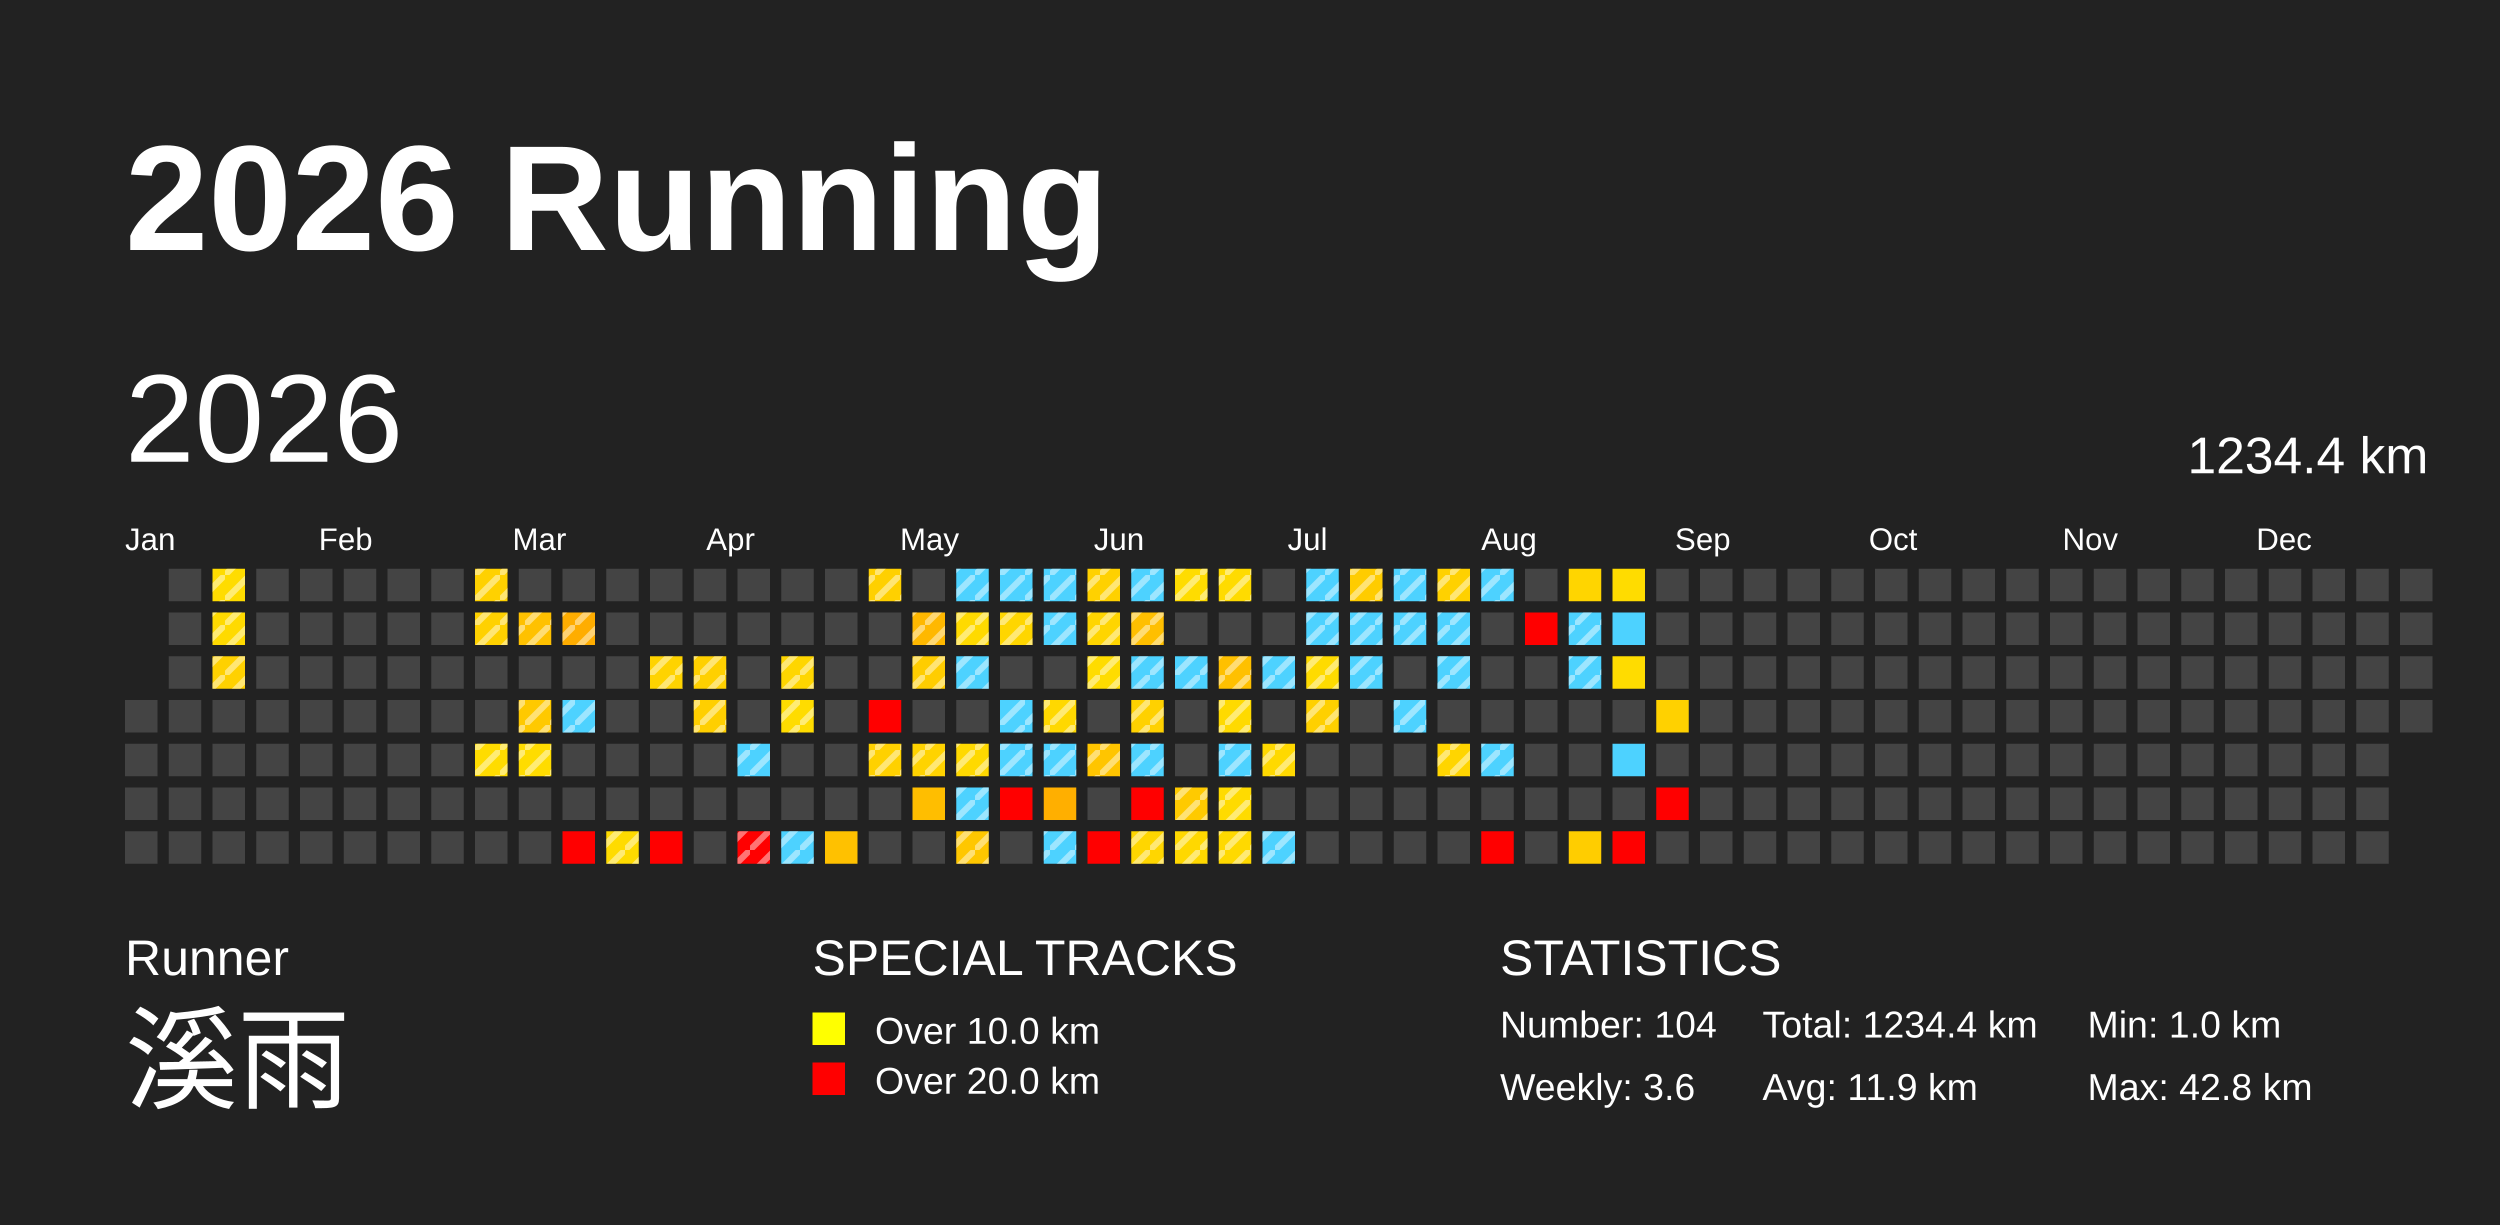
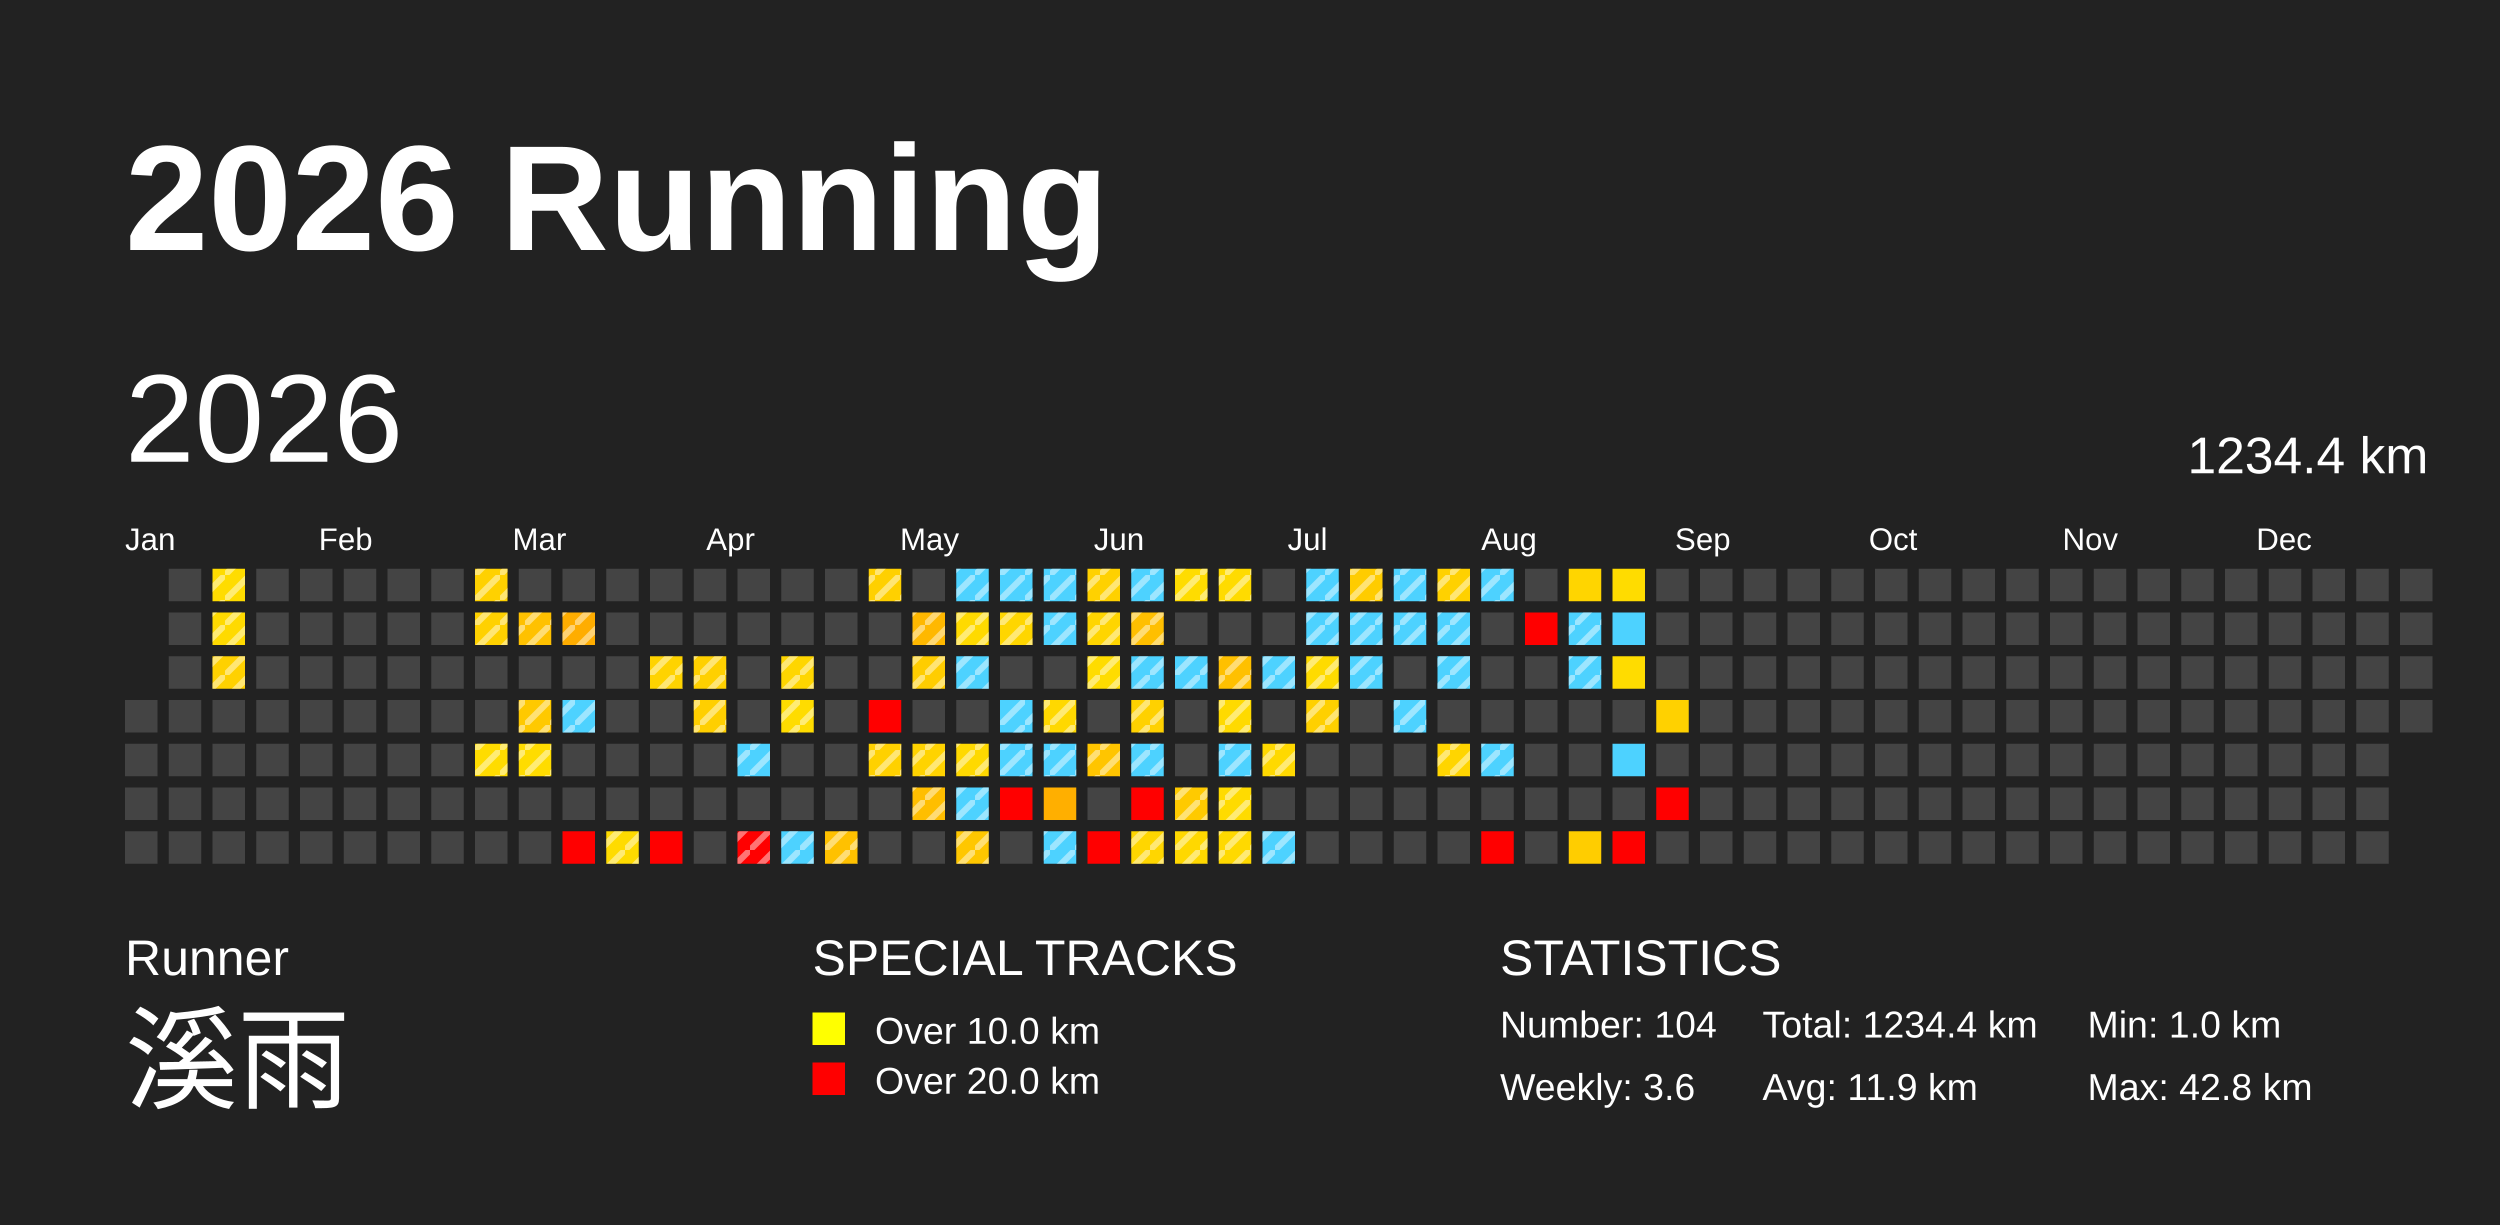
<svg xmlns="http://www.w3.org/2000/svg" baseProfile="full" height="98mm" version="1.1" viewBox="0,0,200,98" width="200mm">
  <defs>
    <pattern height="2" id="indoor-stripe" patternUnits="userSpaceOnUse" width="2">
      <line stroke="white" stroke-opacity="0.45" stroke-width="0.5" x1="0" x2="2" y1="2" y2="0" />
    </pattern>
  </defs>
  <rect fill="#222222" height="98" width="200" x="0" y="0" />
  <text fill="#FFFFFF" style="font-size:12px; font-family:Arial; font-weight:bold;" x="10" y="20">2026 Running</text>
  <text fill="#FFFFFF" style="font-size:4px; font-family:Arial" x="10" y="78">Runner</text>
  <text fill="#FFFFFF" style="font-size:9px; font-family:Arial" x="10" y="88">溪雨</text>
  <text fill="#FFFFFF" style="font-size:4px; font-family:Arial" x="65" y="78">SPECIAL TRACKS</text>
  <rect fill="yellow" height="2.6" width="2.6" x="65" y="81" />
  <text fill="#FFFFFF" style="font-size:3px; font-family:Arial" x="70" y="83.5">Over 10.0 km</text>
  <rect fill="red" height="2.6" width="2.6" x="65" y="85" />
  <text fill="#FFFFFF" style="font-size:3px; font-family:Arial" x="70" y="87.5">Over 20.0 km</text>
  <text fill="#FFFFFF" style="font-size:4px; font-family:Arial" x="120" y="78">STATISTICS</text>
  <text fill="#FFFFFF" style="font-size:3px; font-family:Arial" x="120" y="83">Number: 104</text>
  <text fill="#FFFFFF" style="font-size:3px; font-family:Arial" x="120" y="88">Weekly: 3.6</text>
  <text fill="#FFFFFF" style="font-size:3px; font-family:Arial" x="141" y="83">Total: 1234.4 km</text>
  <text fill="#FFFFFF" style="font-size:3px; font-family:Arial" x="141" y="88">Avg: 11.9 km</text>
  <text fill="#FFFFFF" style="font-size:3px; font-family:Arial" x="167" y="83">Min: 1.0 km</text>
  <text fill="#FFFFFF" style="font-size:3px; font-family:Arial" x="167" y="88">Max: 42.8 km</text>
  <text dominant-baseline="hanging" fill="#FFFFFF" style="font-size:10.0px; font-family:Arial;" x="10" y="30">2026</text>
  <text dominant-baseline="hanging" fill="#FFFFFF" style="font-size:4.125px; font-family:Arial;" x="175" y="35">1234.4 km</text>
  <text fill="#FFFFFF" style="font-size:2.5px; font-family:Arial" x="10.0" y="44">Jan</text>
  <text fill="#FFFFFF" style="font-size:2.5px; font-family:Arial" x="25.5" y="44">Feb</text>
  <text fill="#FFFFFF" style="font-size:2.5px; font-family:Arial" x="41.0" y="44">Mar</text>
  <text fill="#FFFFFF" style="font-size:2.5px; font-family:Arial" x="56.5" y="44">Apr</text>
  <text fill="#FFFFFF" style="font-size:2.5px; font-family:Arial" x="72.0" y="44">May</text>
  <text fill="#FFFFFF" style="font-size:2.5px; font-family:Arial" x="87.5" y="44">Jun</text>
  <text fill="#FFFFFF" style="font-size:2.5px; font-family:Arial" x="103.0" y="44">Jul</text>
  <text fill="#FFFFFF" style="font-size:2.5px; font-family:Arial" x="118.5" y="44">Aug</text>
  <text fill="#FFFFFF" style="font-size:2.5px; font-family:Arial" x="134.0" y="44">Sep</text>
  <text fill="#FFFFFF" style="font-size:2.5px; font-family:Arial" x="149.5" y="44">Oct</text>
  <text fill="#FFFFFF" style="font-size:2.5px; font-family:Arial" x="165.0" y="44">Nov</text>
  <text fill="#FFFFFF" style="font-size:2.5px; font-family:Arial" x="180.5" y="44">Dec</text>
  <rect fill="#444444" height="2.6" width="2.6" x="10.0" y="56.0" />
  <rect fill="#444444" height="2.6" width="2.6" x="10.0" y="59.5" />
  <rect fill="#444444" height="2.6" width="2.6" x="10.0" y="63.0" />
  <rect fill="#444444" height="2.6" width="2.6" x="10.0" y="66.5" />
  <rect fill="#444444" height="2.6" width="2.6" x="13.5" y="45.5" />
  <rect fill="#444444" height="2.6" width="2.6" x="13.5" y="49.0" />
  <rect fill="#444444" height="2.6" width="2.6" x="13.5" y="52.5" />
  <rect fill="#444444" height="2.6" width="2.6" x="13.5" y="56.0" />
  <rect fill="#444444" height="2.6" width="2.6" x="13.5" y="59.5" />
  <rect fill="#444444" height="2.6" width="2.6" x="13.5" y="63.0" />
  <rect fill="#444444" height="2.6" width="2.6" x="13.5" y="66.5" />
  <rect fill="#ffdc00" height="2.6" width="2.6" x="17.0" y="45.5" />
  <rect fill="url(#indoor-stripe)" height="2.6" style="pointer-events: none;" width="2.6" x="17.0" y="45.5" />
  <rect fill="#ffda00" height="2.6" width="2.6" x="17.0" y="49.0" />
  <rect fill="url(#indoor-stripe)" height="2.6" style="pointer-events: none;" width="2.6" x="17.0" y="49.0" />
  <rect fill="#ffd100" height="2.6" width="2.6" x="17.0" y="52.5" />
  <rect fill="url(#indoor-stripe)" height="2.6" style="pointer-events: none;" width="2.6" x="17.0" y="52.5" />
  <rect fill="#444444" height="2.6" width="2.6" x="17.0" y="56.0" />
  <rect fill="#444444" height="2.6" width="2.6" x="17.0" y="59.5" />
  <rect fill="#444444" height="2.6" width="2.6" x="17.0" y="63.0" />
  <rect fill="#444444" height="2.6" width="2.6" x="17.0" y="66.5" />
  <rect fill="#444444" height="2.6" width="2.6" x="20.5" y="45.5" />
  <rect fill="#444444" height="2.6" width="2.6" x="20.5" y="49.0" />
  <rect fill="#444444" height="2.6" width="2.6" x="20.5" y="52.5" />
  <rect fill="#444444" height="2.6" width="2.6" x="20.5" y="56.0" />
  <rect fill="#444444" height="2.6" width="2.6" x="20.5" y="59.5" />
  <rect fill="#444444" height="2.6" width="2.6" x="20.5" y="63.0" />
  <rect fill="#444444" height="2.6" width="2.6" x="20.5" y="66.5" />
  <rect fill="#444444" height="2.6" width="2.6" x="24.0" y="45.5" />
  <rect fill="#444444" height="2.6" width="2.6" x="24.0" y="49.0" />
  <rect fill="#444444" height="2.6" width="2.6" x="24.0" y="52.5" />
  <rect fill="#444444" height="2.6" width="2.6" x="24.0" y="56.0" />
  <rect fill="#444444" height="2.6" width="2.6" x="24.0" y="59.5" />
  <rect fill="#444444" height="2.6" width="2.6" x="24.0" y="63.0" />
  <rect fill="#444444" height="2.6" width="2.6" x="24.0" y="66.5" />
  <rect fill="#444444" height="2.6" width="2.6" x="27.5" y="45.5" />
  <rect fill="#444444" height="2.6" width="2.6" x="27.5" y="49.0" />
  <rect fill="#444444" height="2.6" width="2.6" x="27.5" y="52.5" />
  <rect fill="#444444" height="2.6" width="2.6" x="27.5" y="56.0" />
  <rect fill="#444444" height="2.6" width="2.6" x="27.5" y="59.5" />
  <rect fill="#444444" height="2.6" width="2.6" x="27.5" y="63.0" />
  <rect fill="#444444" height="2.6" width="2.6" x="27.5" y="66.5" />
  <rect fill="#444444" height="2.6" width="2.6" x="31.0" y="45.5" />
  <rect fill="#444444" height="2.6" width="2.6" x="31.0" y="49.0" />
  <rect fill="#444444" height="2.6" width="2.6" x="31.0" y="52.5" />
  <rect fill="#444444" height="2.6" width="2.6" x="31.0" y="56.0" />
  <rect fill="#444444" height="2.6" width="2.6" x="31.0" y="59.5" />
  <rect fill="#444444" height="2.6" width="2.6" x="31.0" y="63.0" />
  <rect fill="#444444" height="2.6" width="2.6" x="31.0" y="66.5" />
  <rect fill="#444444" height="2.6" width="2.6" x="34.5" y="45.5" />
  <rect fill="#444444" height="2.6" width="2.6" x="34.5" y="49.0" />
  <rect fill="#444444" height="2.6" width="2.6" x="34.5" y="52.5" />
  <rect fill="#444444" height="2.6" width="2.6" x="34.5" y="56.0" />
  <rect fill="#444444" height="2.6" width="2.6" x="34.5" y="59.5" />
  <rect fill="#444444" height="2.6" width="2.6" x="34.5" y="63.0" />
  <rect fill="#444444" height="2.6" width="2.6" x="34.5" y="66.5" />
  <rect fill="#ffd100" height="2.6" width="2.6" x="38.0" y="45.5" />
  <rect fill="url(#indoor-stripe)" height="2.6" style="pointer-events: none;" width="2.6" x="38.0" y="45.5" />
  <rect fill="#ffd100" height="2.6" width="2.6" x="38.0" y="49.0" />
  <rect fill="url(#indoor-stripe)" height="2.6" style="pointer-events: none;" width="2.6" x="38.0" y="49.0" />
  <rect fill="#444444" height="2.6" width="2.6" x="38.0" y="52.5" />
  <rect fill="#444444" height="2.6" width="2.6" x="38.0" y="56.0" />
  <rect fill="#ffdc00" height="2.6" width="2.6" x="38.0" y="59.5" />
  <rect fill="url(#indoor-stripe)" height="2.6" style="pointer-events: none;" width="2.6" x="38.0" y="59.5" />
  <rect fill="#444444" height="2.6" width="2.6" x="38.0" y="63.0" />
  <rect fill="#444444" height="2.6" width="2.6" x="38.0" y="66.5" />
  <rect fill="#444444" height="2.6" width="2.6" x="41.5" y="45.5" />
  <rect fill="#ffc100" height="2.6" width="2.6" x="41.5" y="49.0" />
  <rect fill="url(#indoor-stripe)" height="2.6" style="pointer-events: none;" width="2.6" x="41.5" y="49.0" />
  <rect fill="#444444" height="2.6" width="2.6" x="41.5" y="52.5" />
  <rect fill="#ffc900" height="2.6" width="2.6" x="41.5" y="56.0" />
  <rect fill="url(#indoor-stripe)" height="2.6" style="pointer-events: none;" width="2.6" x="41.5" y="56.0" />
  <rect fill="#ffdc00" height="2.6" width="2.6" x="41.5" y="59.5" />
  <rect fill="url(#indoor-stripe)" height="2.6" style="pointer-events: none;" width="2.6" x="41.5" y="59.5" />
  <rect fill="#444444" height="2.6" width="2.6" x="41.5" y="63.0" />
  <rect fill="#444444" height="2.6" width="2.6" x="41.5" y="66.5" />
  <rect fill="#444444" height="2.6" width="2.6" x="45.0" y="45.5" />
  <rect fill="#ffad00" height="2.6" width="2.6" x="45.0" y="49.0" />
  <rect fill="url(#indoor-stripe)" height="2.6" style="pointer-events: none;" width="2.6" x="45.0" y="49.0" />
  <rect fill="#444444" height="2.6" width="2.6" x="45.0" y="52.5" />
  <rect fill="#4dd2ff" height="2.6" width="2.6" x="45.0" y="56.0" />
  <rect fill="url(#indoor-stripe)" height="2.6" style="pointer-events: none;" width="2.6" x="45.0" y="56.0" />
  <rect fill="#444444" height="2.6" width="2.6" x="45.0" y="59.5" />
  <rect fill="#444444" height="2.6" width="2.6" x="45.0" y="63.0" />
  <rect fill="red" height="2.6" width="2.6" x="45.0" y="66.5" />
  <rect fill="#444444" height="2.6" width="2.6" x="48.5" y="45.5" />
  <rect fill="#444444" height="2.6" width="2.6" x="48.5" y="49.0" />
  <rect fill="#444444" height="2.6" width="2.6" x="48.5" y="52.5" />
  <rect fill="#444444" height="2.6" width="2.6" x="48.5" y="56.0" />
  <rect fill="#444444" height="2.6" width="2.6" x="48.5" y="59.5" />
  <rect fill="#444444" height="2.6" width="2.6" x="48.5" y="63.0" />
  <rect fill="#ffdb00" height="2.6" width="2.6" x="48.5" y="66.5" />
  <rect fill="url(#indoor-stripe)" height="2.6" style="pointer-events: none;" width="2.6" x="48.5" y="66.5" />
  <rect fill="#444444" height="2.6" width="2.6" x="52.0" y="45.5" />
  <rect fill="#444444" height="2.6" width="2.6" x="52.0" y="49.0" />
  <rect fill="#ffd300" height="2.6" width="2.6" x="52.0" y="52.5" />
  <rect fill="url(#indoor-stripe)" height="2.6" style="pointer-events: none;" width="2.6" x="52.0" y="52.5" />
  <rect fill="#444444" height="2.6" width="2.6" x="52.0" y="56.0" />
  <rect fill="#444444" height="2.6" width="2.6" x="52.0" y="59.5" />
  <rect fill="#444444" height="2.6" width="2.6" x="52.0" y="63.0" />
  <rect fill="red" height="2.6" width="2.6" x="52.0" y="66.5" />
  <rect fill="#444444" height="2.6" width="2.6" x="55.5" y="45.5" />
  <rect fill="#444444" height="2.6" width="2.6" x="55.5" y="49.0" />
  <rect fill="#ffd000" height="2.6" width="2.6" x="55.5" y="52.5" />
  <rect fill="url(#indoor-stripe)" height="2.6" style="pointer-events: none;" width="2.6" x="55.5" y="52.5" />
  <rect fill="#ffcf00" height="2.6" width="2.6" x="55.5" y="56.0" />
  <rect fill="url(#indoor-stripe)" height="2.6" style="pointer-events: none;" width="2.6" x="55.5" y="56.0" />
  <rect fill="#444444" height="2.6" width="2.6" x="55.5" y="59.5" />
  <rect fill="#444444" height="2.6" width="2.6" x="55.5" y="63.0" />
  <rect fill="#444444" height="2.6" width="2.6" x="55.5" y="66.5" />
  <rect fill="#444444" height="2.6" width="2.6" x="59.0" y="45.5" />
  <rect fill="#444444" height="2.6" width="2.6" x="59.0" y="49.0" />
  <rect fill="#444444" height="2.6" width="2.6" x="59.0" y="52.5" />
  <rect fill="#444444" height="2.6" width="2.6" x="59.0" y="56.0" />
  <rect fill="#4dd2ff" height="2.6" width="2.6" x="59.0" y="59.5" />
  <rect fill="url(#indoor-stripe)" height="2.6" style="pointer-events: none;" width="2.6" x="59.0" y="59.5" />
  <rect fill="#444444" height="2.6" width="2.6" x="59.0" y="63.0" />
  <rect fill="red" height="2.6" width="2.6" x="59.0" y="66.5" />
  <rect fill="url(#indoor-stripe)" height="2.6" style="pointer-events: none;" width="2.6" x="59.0" y="66.5" />
  <rect fill="#444444" height="2.6" width="2.6" x="62.5" y="45.5" />
  <rect fill="#444444" height="2.6" width="2.6" x="62.5" y="49.0" />
  <rect fill="#ffd600" height="2.6" width="2.6" x="62.5" y="52.5" />
  <rect fill="url(#indoor-stripe)" height="2.6" style="pointer-events: none;" width="2.6" x="62.5" y="52.5" />
  <rect fill="#ffdc00" height="2.6" width="2.6" x="62.5" y="56.0" />
  <rect fill="url(#indoor-stripe)" height="2.6" style="pointer-events: none;" width="2.6" x="62.5" y="56.0" />
  <rect fill="#444444" height="2.6" width="2.6" x="62.5" y="59.5" />
  <rect fill="#444444" height="2.6" width="2.6" x="62.5" y="63.0" />
  <rect fill="#4dd2ff" height="2.6" width="2.6" x="62.5" y="66.5" />
  <rect fill="url(#indoor-stripe)" height="2.6" style="pointer-events: none;" width="2.6" x="62.5" y="66.5" />
  <rect fill="#444444" height="2.6" width="2.6" x="66.0" y="45.5" />
  <rect fill="#444444" height="2.6" width="2.6" x="66.0" y="49.0" />
  <rect fill="#444444" height="2.6" width="2.6" x="66.0" y="52.5" />
  <rect fill="#444444" height="2.6" width="2.6" x="66.0" y="56.0" />
  <rect fill="#444444" height="2.6" width="2.6" x="66.0" y="59.5" />
  <rect fill="#444444" height="2.6" width="2.6" x="66.0" y="63.0" />
  <rect fill="#ffc100" height="2.6" width="2.6" x="66.0" y="66.5" />
+   <rect fill="url(#indoor-stripe)" height="2.6" style="pointer-events: none;" width="2.6" x="66.0" y="66.5" />
  <rect fill="#ffd000" height="2.6" width="2.6" x="69.5" y="45.5" />
  <rect fill="url(#indoor-stripe)" height="2.6" style="pointer-events: none;" width="2.6" x="69.5" y="45.5" />
  <rect fill="#444444" height="2.6" width="2.6" x="69.5" y="49.0" />
  <rect fill="#444444" height="2.6" width="2.6" x="69.5" y="52.5" />
  <rect fill="red" height="2.6" width="2.6" x="69.5" y="56.0" />
  <rect fill="#ffd100" height="2.6" width="2.6" x="69.5" y="59.5" />
  <rect fill="url(#indoor-stripe)" height="2.6" style="pointer-events: none;" width="2.6" x="69.5" y="59.5" />
  <rect fill="#444444" height="2.6" width="2.6" x="69.5" y="63.0" />
  <rect fill="#444444" height="2.6" width="2.6" x="69.5" y="66.5" />
  <rect fill="#444444" height="2.6" width="2.6" x="73.0" y="45.5" />
  <rect fill="#ffb800" height="2.6" width="2.6" x="73.0" y="49.0" />
  <rect fill="url(#indoor-stripe)" height="2.6" style="pointer-events: none;" width="2.6" x="73.0" y="49.0" />
  <rect fill="#ffcd00" height="2.6" width="2.6" x="73.0" y="52.5" />
  <rect fill="url(#indoor-stripe)" height="2.6" style="pointer-events: none;" width="2.6" x="73.0" y="52.5" />
  <rect fill="#444444" height="2.6" width="2.6" x="73.0" y="56.0" />
  <rect fill="#ffd300" height="2.6" width="2.6" x="73.0" y="59.5" />
  <rect fill="url(#indoor-stripe)" height="2.6" style="pointer-events: none;" width="2.6" x="73.0" y="59.5" />
  <rect fill="#ffbe00" height="2.6" width="2.6" x="73.0" y="63.0" />
+   <rect fill="url(#indoor-stripe)" height="2.6" style="pointer-events: none;" width="2.6" x="73.0" y="63.0" />
  <rect fill="#444444" height="2.6" width="2.6" x="73.0" y="66.5" />
  <rect fill="#4dd2ff" height="2.6" width="2.6" x="76.5" y="45.5" />
  <rect fill="url(#indoor-stripe)" height="2.6" style="pointer-events: none;" width="2.6" x="76.5" y="45.5" />
  <rect fill="#ffda00" height="2.6" width="2.6" x="76.5" y="49.0" />
  <rect fill="url(#indoor-stripe)" height="2.6" style="pointer-events: none;" width="2.6" x="76.5" y="49.0" />
  <rect fill="#4dd2ff" height="2.6" width="2.6" x="76.5" y="52.5" />
  <rect fill="url(#indoor-stripe)" height="2.6" style="pointer-events: none;" width="2.6" x="76.5" y="52.5" />
  <rect fill="#444444" height="2.6" width="2.6" x="76.5" y="56.0" />
  <rect fill="#ffd900" height="2.6" width="2.6" x="76.5" y="59.5" />
  <rect fill="url(#indoor-stripe)" height="2.6" style="pointer-events: none;" width="2.6" x="76.5" y="59.5" />
  <rect fill="#4dd2ff" height="2.6" width="2.6" x="76.5" y="63.0" />
  <rect fill="url(#indoor-stripe)" height="2.6" style="pointer-events: none;" width="2.6" x="76.5" y="63.0" />
  <rect fill="#ffc700" height="2.6" width="2.6" x="76.5" y="66.5" />
  <rect fill="url(#indoor-stripe)" height="2.6" style="pointer-events: none;" width="2.6" x="76.5" y="66.5" />
  <rect fill="#4dd2ff" height="2.6" width="2.6" x="80.0" y="45.5" />
  <rect fill="url(#indoor-stripe)" height="2.6" style="pointer-events: none;" width="2.6" x="80.0" y="45.5" />
  <rect fill="#ffd600" height="2.6" width="2.6" x="80.0" y="49.0" />
  <rect fill="url(#indoor-stripe)" height="2.6" style="pointer-events: none;" width="2.6" x="80.0" y="49.0" />
  <rect fill="#444444" height="2.6" width="2.6" x="80.0" y="52.5" />
  <rect fill="#4dd2ff" height="2.6" width="2.6" x="80.0" y="56.0" />
  <rect fill="url(#indoor-stripe)" height="2.6" style="pointer-events: none;" width="2.6" x="80.0" y="56.0" />
  <rect fill="#4dd2ff" height="2.6" width="2.6" x="80.0" y="59.5" />
  <rect fill="url(#indoor-stripe)" height="2.6" style="pointer-events: none;" width="2.6" x="80.0" y="59.5" />
  <rect fill="red" height="2.6" width="2.6" x="80.0" y="63.0" />
  <rect fill="#444444" height="2.6" width="2.6" x="80.0" y="66.5" />
  <rect fill="#4dd2ff" height="2.6" width="2.6" x="83.5" y="45.5" />
  <rect fill="url(#indoor-stripe)" height="2.6" style="pointer-events: none;" width="2.6" x="83.5" y="45.5" />
  <rect fill="#4dd2ff" height="2.6" width="2.6" x="83.5" y="49.0" />
  <rect fill="url(#indoor-stripe)" height="2.6" style="pointer-events: none;" width="2.6" x="83.5" y="49.0" />
  <rect fill="#444444" height="2.6" width="2.6" x="83.5" y="52.5" />
  <rect fill="#ffd800" height="2.6" width="2.6" x="83.5" y="56.0" />
  <rect fill="url(#indoor-stripe)" height="2.6" style="pointer-events: none;" width="2.6" x="83.5" y="56.0" />
  <rect fill="#4dd2ff" height="2.6" width="2.6" x="83.5" y="59.5" />
  <rect fill="url(#indoor-stripe)" height="2.6" style="pointer-events: none;" width="2.6" x="83.5" y="59.5" />
  <rect fill="#ffaf00" height="2.6" width="2.6" x="83.5" y="63.0" />
  <rect fill="#4dd2ff" height="2.6" width="2.6" x="83.5" y="66.5" />
  <rect fill="url(#indoor-stripe)" height="2.6" style="pointer-events: none;" width="2.6" x="83.5" y="66.5" />
  <rect fill="#ffd100" height="2.6" width="2.6" x="87.0" y="45.5" />
  <rect fill="url(#indoor-stripe)" height="2.6" style="pointer-events: none;" width="2.6" x="87.0" y="45.5" />
  <rect fill="#ffd500" height="2.6" width="2.6" x="87.0" y="49.0" />
  <rect fill="url(#indoor-stripe)" height="2.6" style="pointer-events: none;" width="2.6" x="87.0" y="49.0" />
  <rect fill="#ffdc00" height="2.6" width="2.6" x="87.0" y="52.5" />
  <rect fill="url(#indoor-stripe)" height="2.6" style="pointer-events: none;" width="2.6" x="87.0" y="52.5" />
  <rect fill="#444444" height="2.6" width="2.6" x="87.0" y="56.0" />
  <rect fill="#ffc500" height="2.6" width="2.6" x="87.0" y="59.5" />
  <rect fill="url(#indoor-stripe)" height="2.6" style="pointer-events: none;" width="2.6" x="87.0" y="59.5" />
  <rect fill="#444444" height="2.6" width="2.6" x="87.0" y="63.0" />
  <rect fill="red" height="2.6" width="2.6" x="87.0" y="66.5" />
  <rect fill="#4dd2ff" height="2.6" width="2.6" x="90.5" y="45.5" />
  <rect fill="url(#indoor-stripe)" height="2.6" style="pointer-events: none;" width="2.6" x="90.5" y="45.5" />
  <rect fill="#ffbf00" height="2.6" width="2.6" x="90.5" y="49.0" />
  <rect fill="url(#indoor-stripe)" height="2.6" style="pointer-events: none;" width="2.6" x="90.5" y="49.0" />
  <rect fill="#4dd2ff" height="2.6" width="2.6" x="90.5" y="52.5" />
  <rect fill="url(#indoor-stripe)" height="2.6" style="pointer-events: none;" width="2.6" x="90.5" y="52.5" />
  <rect fill="#ffd100" height="2.6" width="2.6" x="90.5" y="56.0" />
  <rect fill="url(#indoor-stripe)" height="2.6" style="pointer-events: none;" width="2.6" x="90.5" y="56.0" />
  <rect fill="#4dd2ff" height="2.6" width="2.6" x="90.5" y="59.5" />
  <rect fill="url(#indoor-stripe)" height="2.6" style="pointer-events: none;" width="2.6" x="90.5" y="59.5" />
  <rect fill="red" height="2.6" width="2.6" x="90.5" y="63.0" />
  <rect fill="#ffd600" height="2.6" width="2.6" x="90.5" y="66.5" />
  <rect fill="url(#indoor-stripe)" height="2.6" style="pointer-events: none;" width="2.6" x="90.5" y="66.5" />
  <rect fill="#ffdc00" height="2.6" width="2.6" x="94.0" y="45.5" />
  <rect fill="url(#indoor-stripe)" height="2.6" style="pointer-events: none;" width="2.6" x="94.0" y="45.5" />
  <rect fill="#444444" height="2.6" width="2.6" x="94.0" y="49.0" />
  <rect fill="#4dd2ff" height="2.6" width="2.6" x="94.0" y="52.5" />
  <rect fill="url(#indoor-stripe)" height="2.6" style="pointer-events: none;" width="2.6" x="94.0" y="52.5" />
  <rect fill="#444444" height="2.6" width="2.6" x="94.0" y="56.0" />
  <rect fill="#444444" height="2.6" width="2.6" x="94.0" y="59.5" />
  <rect fill="#ffca00" height="2.6" width="2.6" x="94.0" y="63.0" />
  <rect fill="url(#indoor-stripe)" height="2.6" style="pointer-events: none;" width="2.6" x="94.0" y="63.0" />
  <rect fill="#ffd800" height="2.6" width="2.6" x="94.0" y="66.5" />
  <rect fill="url(#indoor-stripe)" height="2.6" style="pointer-events: none;" width="2.6" x="94.0" y="66.5" />
  <rect fill="#ffdb00" height="2.6" width="2.6" x="97.5" y="45.5" />
  <rect fill="url(#indoor-stripe)" height="2.6" style="pointer-events: none;" width="2.6" x="97.5" y="45.5" />
  <rect fill="#444444" height="2.6" width="2.6" x="97.5" y="49.0" />
  <rect fill="#ffc000" height="2.6" width="2.6" x="97.5" y="52.5" />
  <rect fill="url(#indoor-stripe)" height="2.6" style="pointer-events: none;" width="2.6" x="97.5" y="52.5" />
  <rect fill="#ffda00" height="2.6" width="2.6" x="97.5" y="56.0" />
  <rect fill="url(#indoor-stripe)" height="2.6" style="pointer-events: none;" width="2.6" x="97.5" y="56.0" />
  <rect fill="#4dd2ff" height="2.6" width="2.6" x="97.5" y="59.5" />
  <rect fill="url(#indoor-stripe)" height="2.6" style="pointer-events: none;" width="2.6" x="97.5" y="59.5" />
  <rect fill="#ffdb00" height="2.6" width="2.6" x="97.5" y="63.0" />
  <rect fill="url(#indoor-stripe)" height="2.6" style="pointer-events: none;" width="2.6" x="97.5" y="63.0" />
  <rect fill="#ffd900" height="2.6" width="2.6" x="97.5" y="66.5" />
  <rect fill="url(#indoor-stripe)" height="2.6" style="pointer-events: none;" width="2.6" x="97.5" y="66.5" />
  <rect fill="#444444" height="2.6" width="2.6" x="101.0" y="45.5" />
  <rect fill="#444444" height="2.6" width="2.6" x="101.0" y="49.0" />
  <rect fill="#4dd2ff" height="2.6" width="2.6" x="101.0" y="52.5" />
  <rect fill="url(#indoor-stripe)" height="2.6" style="pointer-events: none;" width="2.6" x="101.0" y="52.5" />
  <rect fill="#444444" height="2.6" width="2.6" x="101.0" y="56.0" />
  <rect fill="#ffd900" height="2.6" width="2.6" x="101.0" y="59.5" />
  <rect fill="url(#indoor-stripe)" height="2.6" style="pointer-events: none;" width="2.6" x="101.0" y="59.5" />
  <rect fill="#444444" height="2.6" width="2.6" x="101.0" y="63.0" />
  <rect fill="#4dd2ff" height="2.6" width="2.6" x="101.0" y="66.5" />
  <rect fill="url(#indoor-stripe)" height="2.6" style="pointer-events: none;" width="2.6" x="101.0" y="66.5" />
  <rect fill="#4dd2ff" height="2.6" width="2.6" x="104.5" y="45.5" />
  <rect fill="url(#indoor-stripe)" height="2.6" style="pointer-events: none;" width="2.6" x="104.5" y="45.5" />
  <rect fill="#4dd2ff" height="2.6" width="2.6" x="104.5" y="49.0" />
  <rect fill="url(#indoor-stripe)" height="2.6" style="pointer-events: none;" width="2.6" x="104.5" y="49.0" />
  <rect fill="#ffdb00" height="2.6" width="2.6" x="104.5" y="52.5" />
  <rect fill="url(#indoor-stripe)" height="2.6" style="pointer-events: none;" width="2.6" x="104.5" y="52.5" />
  <rect fill="#ffd000" height="2.6" width="2.6" x="104.5" y="56.0" />
  <rect fill="url(#indoor-stripe)" height="2.6" style="pointer-events: none;" width="2.6" x="104.5" y="56.0" />
  <rect fill="#444444" height="2.6" width="2.6" x="104.5" y="59.5" />
  <rect fill="#444444" height="2.6" width="2.6" x="104.5" y="63.0" />
  <rect fill="#444444" height="2.6" width="2.6" x="104.5" y="66.5" />
  <rect fill="#ffcc00" height="2.6" width="2.6" x="108.0" y="45.5" />
  <rect fill="url(#indoor-stripe)" height="2.6" style="pointer-events: none;" width="2.6" x="108.0" y="45.5" />
  <rect fill="#4dd2ff" height="2.6" width="2.6" x="108.0" y="49.0" />
  <rect fill="url(#indoor-stripe)" height="2.6" style="pointer-events: none;" width="2.6" x="108.0" y="49.0" />
  <rect fill="#4dd2ff" height="2.6" width="2.6" x="108.0" y="52.5" />
  <rect fill="url(#indoor-stripe)" height="2.6" style="pointer-events: none;" width="2.6" x="108.0" y="52.5" />
  <rect fill="#444444" height="2.6" width="2.6" x="108.0" y="56.0" />
  <rect fill="#444444" height="2.6" width="2.6" x="108.0" y="59.5" />
  <rect fill="#444444" height="2.6" width="2.6" x="108.0" y="63.0" />
  <rect fill="#444444" height="2.6" width="2.6" x="108.0" y="66.5" />
  <rect fill="#4dd2ff" height="2.6" width="2.6" x="111.5" y="45.5" />
  <rect fill="url(#indoor-stripe)" height="2.6" style="pointer-events: none;" width="2.6" x="111.5" y="45.5" />
  <rect fill="#4dd2ff" height="2.6" width="2.6" x="111.5" y="49.0" />
  <rect fill="url(#indoor-stripe)" height="2.6" style="pointer-events: none;" width="2.6" x="111.5" y="49.0" />
  <rect fill="#444444" height="2.6" width="2.6" x="111.5" y="52.5" />
  <rect fill="#4dd2ff" height="2.6" width="2.6" x="111.5" y="56.0" />
  <rect fill="url(#indoor-stripe)" height="2.6" style="pointer-events: none;" width="2.6" x="111.5" y="56.0" />
  <rect fill="#444444" height="2.6" width="2.6" x="111.5" y="59.5" />
  <rect fill="#444444" height="2.6" width="2.6" x="111.5" y="63.0" />
  <rect fill="#444444" height="2.6" width="2.6" x="111.5" y="66.5" />
  <rect fill="#ffd100" height="2.6" width="2.6" x="115.0" y="45.5" />
  <rect fill="url(#indoor-stripe)" height="2.6" style="pointer-events: none;" width="2.6" x="115.0" y="45.5" />
  <rect fill="#4dd2ff" height="2.6" width="2.6" x="115.0" y="49.0" />
  <rect fill="url(#indoor-stripe)" height="2.6" style="pointer-events: none;" width="2.6" x="115.0" y="49.0" />
  <rect fill="#4dd2ff" height="2.6" width="2.6" x="115.0" y="52.5" />
  <rect fill="url(#indoor-stripe)" height="2.6" style="pointer-events: none;" width="2.6" x="115.0" y="52.5" />
  <rect fill="#444444" height="2.6" width="2.6" x="115.0" y="56.0" />
  <rect fill="#ffd500" height="2.6" width="2.6" x="115.0" y="59.5" />
  <rect fill="url(#indoor-stripe)" height="2.6" style="pointer-events: none;" width="2.6" x="115.0" y="59.5" />
  <rect fill="#444444" height="2.6" width="2.6" x="115.0" y="63.0" />
  <rect fill="#444444" height="2.6" width="2.6" x="115.0" y="66.5" />
  <rect fill="#4dd2ff" height="2.6" width="2.6" x="118.5" y="45.5" />
  <rect fill="url(#indoor-stripe)" height="2.6" style="pointer-events: none;" width="2.6" x="118.5" y="45.5" />
  <rect fill="#444444" height="2.6" width="2.6" x="118.5" y="49.0" />
  <rect fill="#444444" height="2.6" width="2.6" x="118.5" y="52.5" />
  <rect fill="#444444" height="2.6" width="2.6" x="118.5" y="56.0" />
  <rect fill="#4dd2ff" height="2.6" width="2.6" x="118.5" y="59.5" />
  <rect fill="url(#indoor-stripe)" height="2.6" style="pointer-events: none;" width="2.6" x="118.5" y="59.5" />
  <rect fill="#444444" height="2.6" width="2.6" x="118.5" y="63.0" />
  <rect fill="red" height="2.6" width="2.6" x="118.5" y="66.5" />
  <rect fill="#444444" height="2.6" width="2.6" x="122.0" y="45.5" />
  <rect fill="red" height="2.6" width="2.6" x="122.0" y="49.0" />
  <rect fill="#444444" height="2.6" width="2.6" x="122.0" y="52.5" />
  <rect fill="#444444" height="2.6" width="2.6" x="122.0" y="56.0" />
  <rect fill="#444444" height="2.6" width="2.6" x="122.0" y="59.5" />
  <rect fill="#444444" height="2.6" width="2.6" x="122.0" y="63.0" />
  <rect fill="#444444" height="2.6" width="2.6" x="122.0" y="66.5" />
  <rect fill="#ffd500" height="2.6" width="2.6" x="125.5" y="45.5" />
  <rect fill="#4dd2ff" height="2.6" width="2.6" x="125.5" y="49.0" />
  <rect fill="url(#indoor-stripe)" height="2.6" style="pointer-events: none;" width="2.6" x="125.5" y="49.0" />
  <rect fill="#4dd2ff" height="2.6" width="2.6" x="125.5" y="52.5" />
  <rect fill="url(#indoor-stripe)" height="2.6" style="pointer-events: none;" width="2.6" x="125.5" y="52.5" />
  <rect fill="#444444" height="2.6" width="2.6" x="125.5" y="56.0" />
  <rect fill="#444444" height="2.6" width="2.6" x="125.5" y="59.5" />
  <rect fill="#444444" height="2.6" width="2.6" x="125.5" y="63.0" />
  <rect fill="#ffcd00" height="2.6" width="2.6" x="125.5" y="66.5" />
  <rect fill="#ffdc00" height="2.6" width="2.6" x="129.0" y="45.5" />
  <rect fill="#4dd2ff" height="2.6" width="2.6" x="129.0" y="49.0" />
  <rect fill="#ffdc00" height="2.6" width="2.6" x="129.0" y="52.5" />
  <rect fill="#444444" height="2.6" width="2.6" x="129.0" y="56.0" />
  <rect fill="#4dd2ff" height="2.6" width="2.6" x="129.0" y="59.5" />
  <rect fill="#444444" height="2.6" width="2.6" x="129.0" y="63.0" />
  <rect fill="red" height="2.6" width="2.6" x="129.0" y="66.5" />
  <rect fill="#444444" height="2.6" width="2.6" x="132.5" y="45.5" />
  <rect fill="#444444" height="2.6" width="2.6" x="132.5" y="49.0" />
  <rect fill="#444444" height="2.6" width="2.6" x="132.5" y="52.5" />
  <rect fill="#ffd100" height="2.6" width="2.6" x="132.5" y="56.0" />
  <rect fill="#444444" height="2.6" width="2.6" x="132.5" y="59.5" />
  <rect fill="red" height="2.6" width="2.6" x="132.5" y="63.0" />
  <rect fill="#444444" height="2.6" width="2.6" x="132.5" y="66.5" />
  <rect fill="#444444" height="2.6" width="2.6" x="136.0" y="45.5" />
  <rect fill="#444444" height="2.6" width="2.6" x="136.0" y="49.0" />
  <rect fill="#444444" height="2.6" width="2.6" x="136.0" y="52.5" />
  <rect fill="#444444" height="2.6" width="2.6" x="136.0" y="56.0" />
  <rect fill="#444444" height="2.6" width="2.6" x="136.0" y="59.5" />
  <rect fill="#444444" height="2.6" width="2.6" x="136.0" y="63.0" />
  <rect fill="#444444" height="2.6" width="2.6" x="136.0" y="66.5" />
  <rect fill="#444444" height="2.6" width="2.6" x="139.5" y="45.5" />
  <rect fill="#444444" height="2.6" width="2.6" x="139.5" y="49.0" />
  <rect fill="#444444" height="2.6" width="2.6" x="139.5" y="52.5" />
  <rect fill="#444444" height="2.6" width="2.6" x="139.5" y="56.0" />
  <rect fill="#444444" height="2.6" width="2.6" x="139.5" y="59.5" />
  <rect fill="#444444" height="2.6" width="2.6" x="139.5" y="63.0" />
  <rect fill="#444444" height="2.6" width="2.6" x="139.5" y="66.5" />
  <rect fill="#444444" height="2.6" width="2.6" x="143.0" y="45.5" />
  <rect fill="#444444" height="2.6" width="2.6" x="143.0" y="49.0" />
  <rect fill="#444444" height="2.6" width="2.6" x="143.0" y="52.5" />
  <rect fill="#444444" height="2.6" width="2.6" x="143.0" y="56.0" />
  <rect fill="#444444" height="2.6" width="2.6" x="143.0" y="59.5" />
  <rect fill="#444444" height="2.6" width="2.6" x="143.0" y="63.0" />
  <rect fill="#444444" height="2.6" width="2.6" x="143.0" y="66.5" />
  <rect fill="#444444" height="2.6" width="2.6" x="146.5" y="45.5" />
  <rect fill="#444444" height="2.6" width="2.6" x="146.5" y="49.0" />
  <rect fill="#444444" height="2.6" width="2.6" x="146.5" y="52.5" />
  <rect fill="#444444" height="2.6" width="2.6" x="146.5" y="56.0" />
  <rect fill="#444444" height="2.6" width="2.6" x="146.5" y="59.5" />
  <rect fill="#444444" height="2.6" width="2.6" x="146.5" y="63.0" />
  <rect fill="#444444" height="2.6" width="2.6" x="146.5" y="66.5" />
  <rect fill="#444444" height="2.6" width="2.6" x="150.0" y="45.5" />
  <rect fill="#444444" height="2.6" width="2.6" x="150.0" y="49.0" />
  <rect fill="#444444" height="2.6" width="2.6" x="150.0" y="52.5" />
  <rect fill="#444444" height="2.6" width="2.6" x="150.0" y="56.0" />
  <rect fill="#444444" height="2.6" width="2.6" x="150.0" y="59.5" />
  <rect fill="#444444" height="2.6" width="2.6" x="150.0" y="63.0" />
  <rect fill="#444444" height="2.6" width="2.6" x="150.0" y="66.5" />
  <rect fill="#444444" height="2.6" width="2.6" x="153.5" y="45.5" />
  <rect fill="#444444" height="2.6" width="2.6" x="153.5" y="49.0" />
  <rect fill="#444444" height="2.6" width="2.6" x="153.5" y="52.5" />
  <rect fill="#444444" height="2.6" width="2.6" x="153.5" y="56.0" />
  <rect fill="#444444" height="2.6" width="2.6" x="153.5" y="59.5" />
  <rect fill="#444444" height="2.6" width="2.6" x="153.5" y="63.0" />
  <rect fill="#444444" height="2.6" width="2.6" x="153.5" y="66.5" />
  <rect fill="#444444" height="2.6" width="2.6" x="157.0" y="45.5" />
  <rect fill="#444444" height="2.6" width="2.6" x="157.0" y="49.0" />
  <rect fill="#444444" height="2.6" width="2.6" x="157.0" y="52.5" />
  <rect fill="#444444" height="2.6" width="2.6" x="157.0" y="56.0" />
  <rect fill="#444444" height="2.6" width="2.6" x="157.0" y="59.5" />
  <rect fill="#444444" height="2.6" width="2.6" x="157.0" y="63.0" />
  <rect fill="#444444" height="2.6" width="2.6" x="157.0" y="66.5" />
  <rect fill="#444444" height="2.6" width="2.6" x="160.5" y="45.5" />
  <rect fill="#444444" height="2.6" width="2.6" x="160.5" y="49.0" />
  <rect fill="#444444" height="2.6" width="2.6" x="160.5" y="52.5" />
  <rect fill="#444444" height="2.6" width="2.6" x="160.5" y="56.0" />
  <rect fill="#444444" height="2.6" width="2.6" x="160.5" y="59.5" />
  <rect fill="#444444" height="2.6" width="2.6" x="160.5" y="63.0" />
  <rect fill="#444444" height="2.6" width="2.6" x="160.5" y="66.5" />
  <rect fill="#444444" height="2.6" width="2.6" x="164.0" y="45.5" />
  <rect fill="#444444" height="2.6" width="2.6" x="164.0" y="49.0" />
  <rect fill="#444444" height="2.6" width="2.6" x="164.0" y="52.5" />
  <rect fill="#444444" height="2.6" width="2.6" x="164.0" y="56.0" />
  <rect fill="#444444" height="2.6" width="2.6" x="164.0" y="59.5" />
  <rect fill="#444444" height="2.6" width="2.6" x="164.0" y="63.0" />
  <rect fill="#444444" height="2.6" width="2.6" x="164.0" y="66.5" />
  <rect fill="#444444" height="2.6" width="2.6" x="167.5" y="45.5" />
  <rect fill="#444444" height="2.6" width="2.6" x="167.5" y="49.0" />
  <rect fill="#444444" height="2.6" width="2.6" x="167.5" y="52.5" />
  <rect fill="#444444" height="2.6" width="2.6" x="167.5" y="56.0" />
  <rect fill="#444444" height="2.6" width="2.6" x="167.5" y="59.5" />
  <rect fill="#444444" height="2.6" width="2.6" x="167.5" y="63.0" />
  <rect fill="#444444" height="2.6" width="2.6" x="167.5" y="66.5" />
  <rect fill="#444444" height="2.6" width="2.6" x="171.0" y="45.5" />
  <rect fill="#444444" height="2.6" width="2.6" x="171.0" y="49.0" />
  <rect fill="#444444" height="2.6" width="2.6" x="171.0" y="52.5" />
  <rect fill="#444444" height="2.6" width="2.6" x="171.0" y="56.0" />
  <rect fill="#444444" height="2.6" width="2.6" x="171.0" y="59.5" />
  <rect fill="#444444" height="2.6" width="2.6" x="171.0" y="63.0" />
  <rect fill="#444444" height="2.6" width="2.6" x="171.0" y="66.5" />
  <rect fill="#444444" height="2.6" width="2.6" x="174.5" y="45.5" />
  <rect fill="#444444" height="2.6" width="2.6" x="174.5" y="49.0" />
  <rect fill="#444444" height="2.6" width="2.6" x="174.5" y="52.5" />
  <rect fill="#444444" height="2.6" width="2.6" x="174.5" y="56.0" />
  <rect fill="#444444" height="2.6" width="2.6" x="174.5" y="59.5" />
  <rect fill="#444444" height="2.6" width="2.6" x="174.5" y="63.0" />
  <rect fill="#444444" height="2.6" width="2.6" x="174.5" y="66.5" />
  <rect fill="#444444" height="2.6" width="2.6" x="178.0" y="45.5" />
  <rect fill="#444444" height="2.6" width="2.6" x="178.0" y="49.0" />
  <rect fill="#444444" height="2.6" width="2.6" x="178.0" y="52.5" />
  <rect fill="#444444" height="2.6" width="2.6" x="178.0" y="56.0" />
  <rect fill="#444444" height="2.6" width="2.6" x="178.0" y="59.5" />
  <rect fill="#444444" height="2.6" width="2.6" x="178.0" y="63.0" />
  <rect fill="#444444" height="2.6" width="2.6" x="178.0" y="66.5" />
  <rect fill="#444444" height="2.6" width="2.6" x="181.5" y="45.5" />
  <rect fill="#444444" height="2.6" width="2.6" x="181.5" y="49.0" />
  <rect fill="#444444" height="2.6" width="2.6" x="181.5" y="52.5" />
  <rect fill="#444444" height="2.6" width="2.6" x="181.5" y="56.0" />
  <rect fill="#444444" height="2.6" width="2.6" x="181.5" y="59.5" />
  <rect fill="#444444" height="2.6" width="2.6" x="181.5" y="63.0" />
  <rect fill="#444444" height="2.6" width="2.6" x="181.5" y="66.5" />
  <rect fill="#444444" height="2.6" width="2.6" x="185.0" y="45.5" />
  <rect fill="#444444" height="2.6" width="2.6" x="185.0" y="49.0" />
  <rect fill="#444444" height="2.6" width="2.6" x="185.0" y="52.5" />
  <rect fill="#444444" height="2.6" width="2.6" x="185.0" y="56.0" />
  <rect fill="#444444" height="2.6" width="2.6" x="185.0" y="59.5" />
  <rect fill="#444444" height="2.6" width="2.6" x="185.0" y="63.0" />
  <rect fill="#444444" height="2.6" width="2.6" x="185.0" y="66.5" />
  <rect fill="#444444" height="2.6" width="2.6" x="188.5" y="45.5" />
  <rect fill="#444444" height="2.6" width="2.6" x="188.5" y="49.0" />
  <rect fill="#444444" height="2.6" width="2.6" x="188.5" y="52.5" />
  <rect fill="#444444" height="2.6" width="2.6" x="188.5" y="56.0" />
  <rect fill="#444444" height="2.6" width="2.6" x="188.5" y="59.5" />
  <rect fill="#444444" height="2.6" width="2.6" x="188.5" y="63.0" />
  <rect fill="#444444" height="2.6" width="2.6" x="188.5" y="66.5" />
  <rect fill="#444444" height="2.6" width="2.6" x="192.0" y="45.5" />
  <rect fill="#444444" height="2.6" width="2.6" x="192.0" y="49.0" />
  <rect fill="#444444" height="2.6" width="2.6" x="192.0" y="52.5" />
  <rect fill="#444444" height="2.6" width="2.6" x="192.0" y="56.0" />
</svg>
